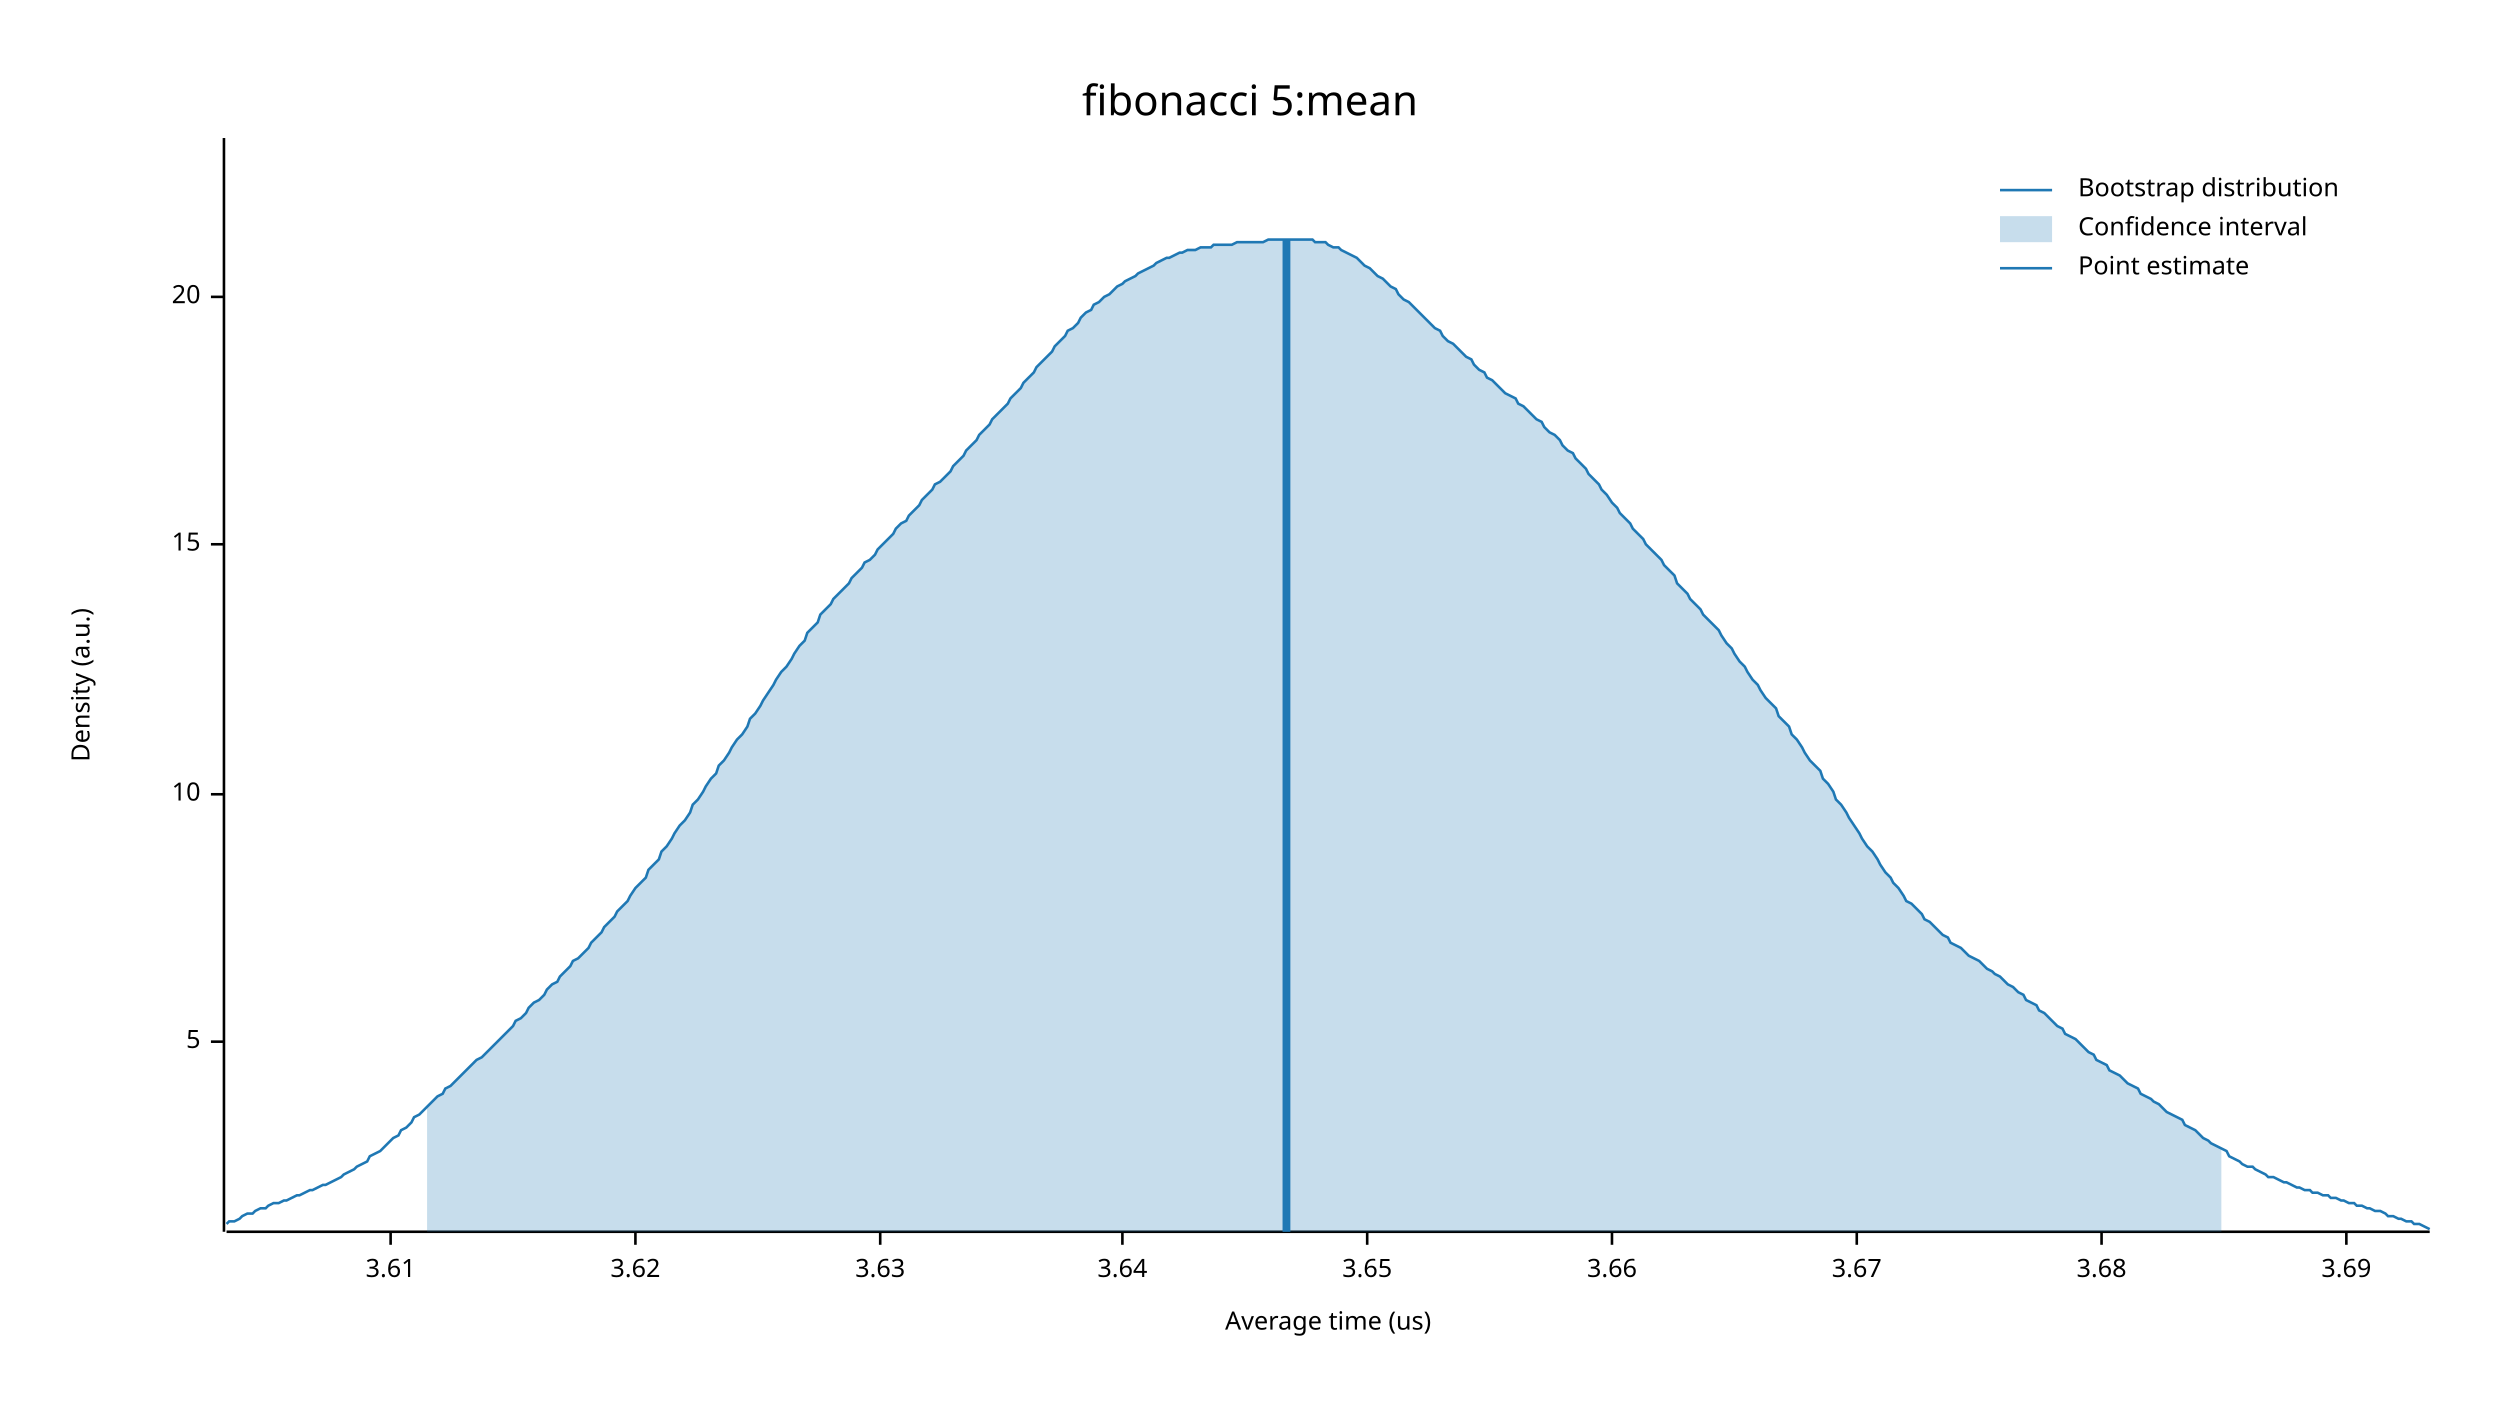
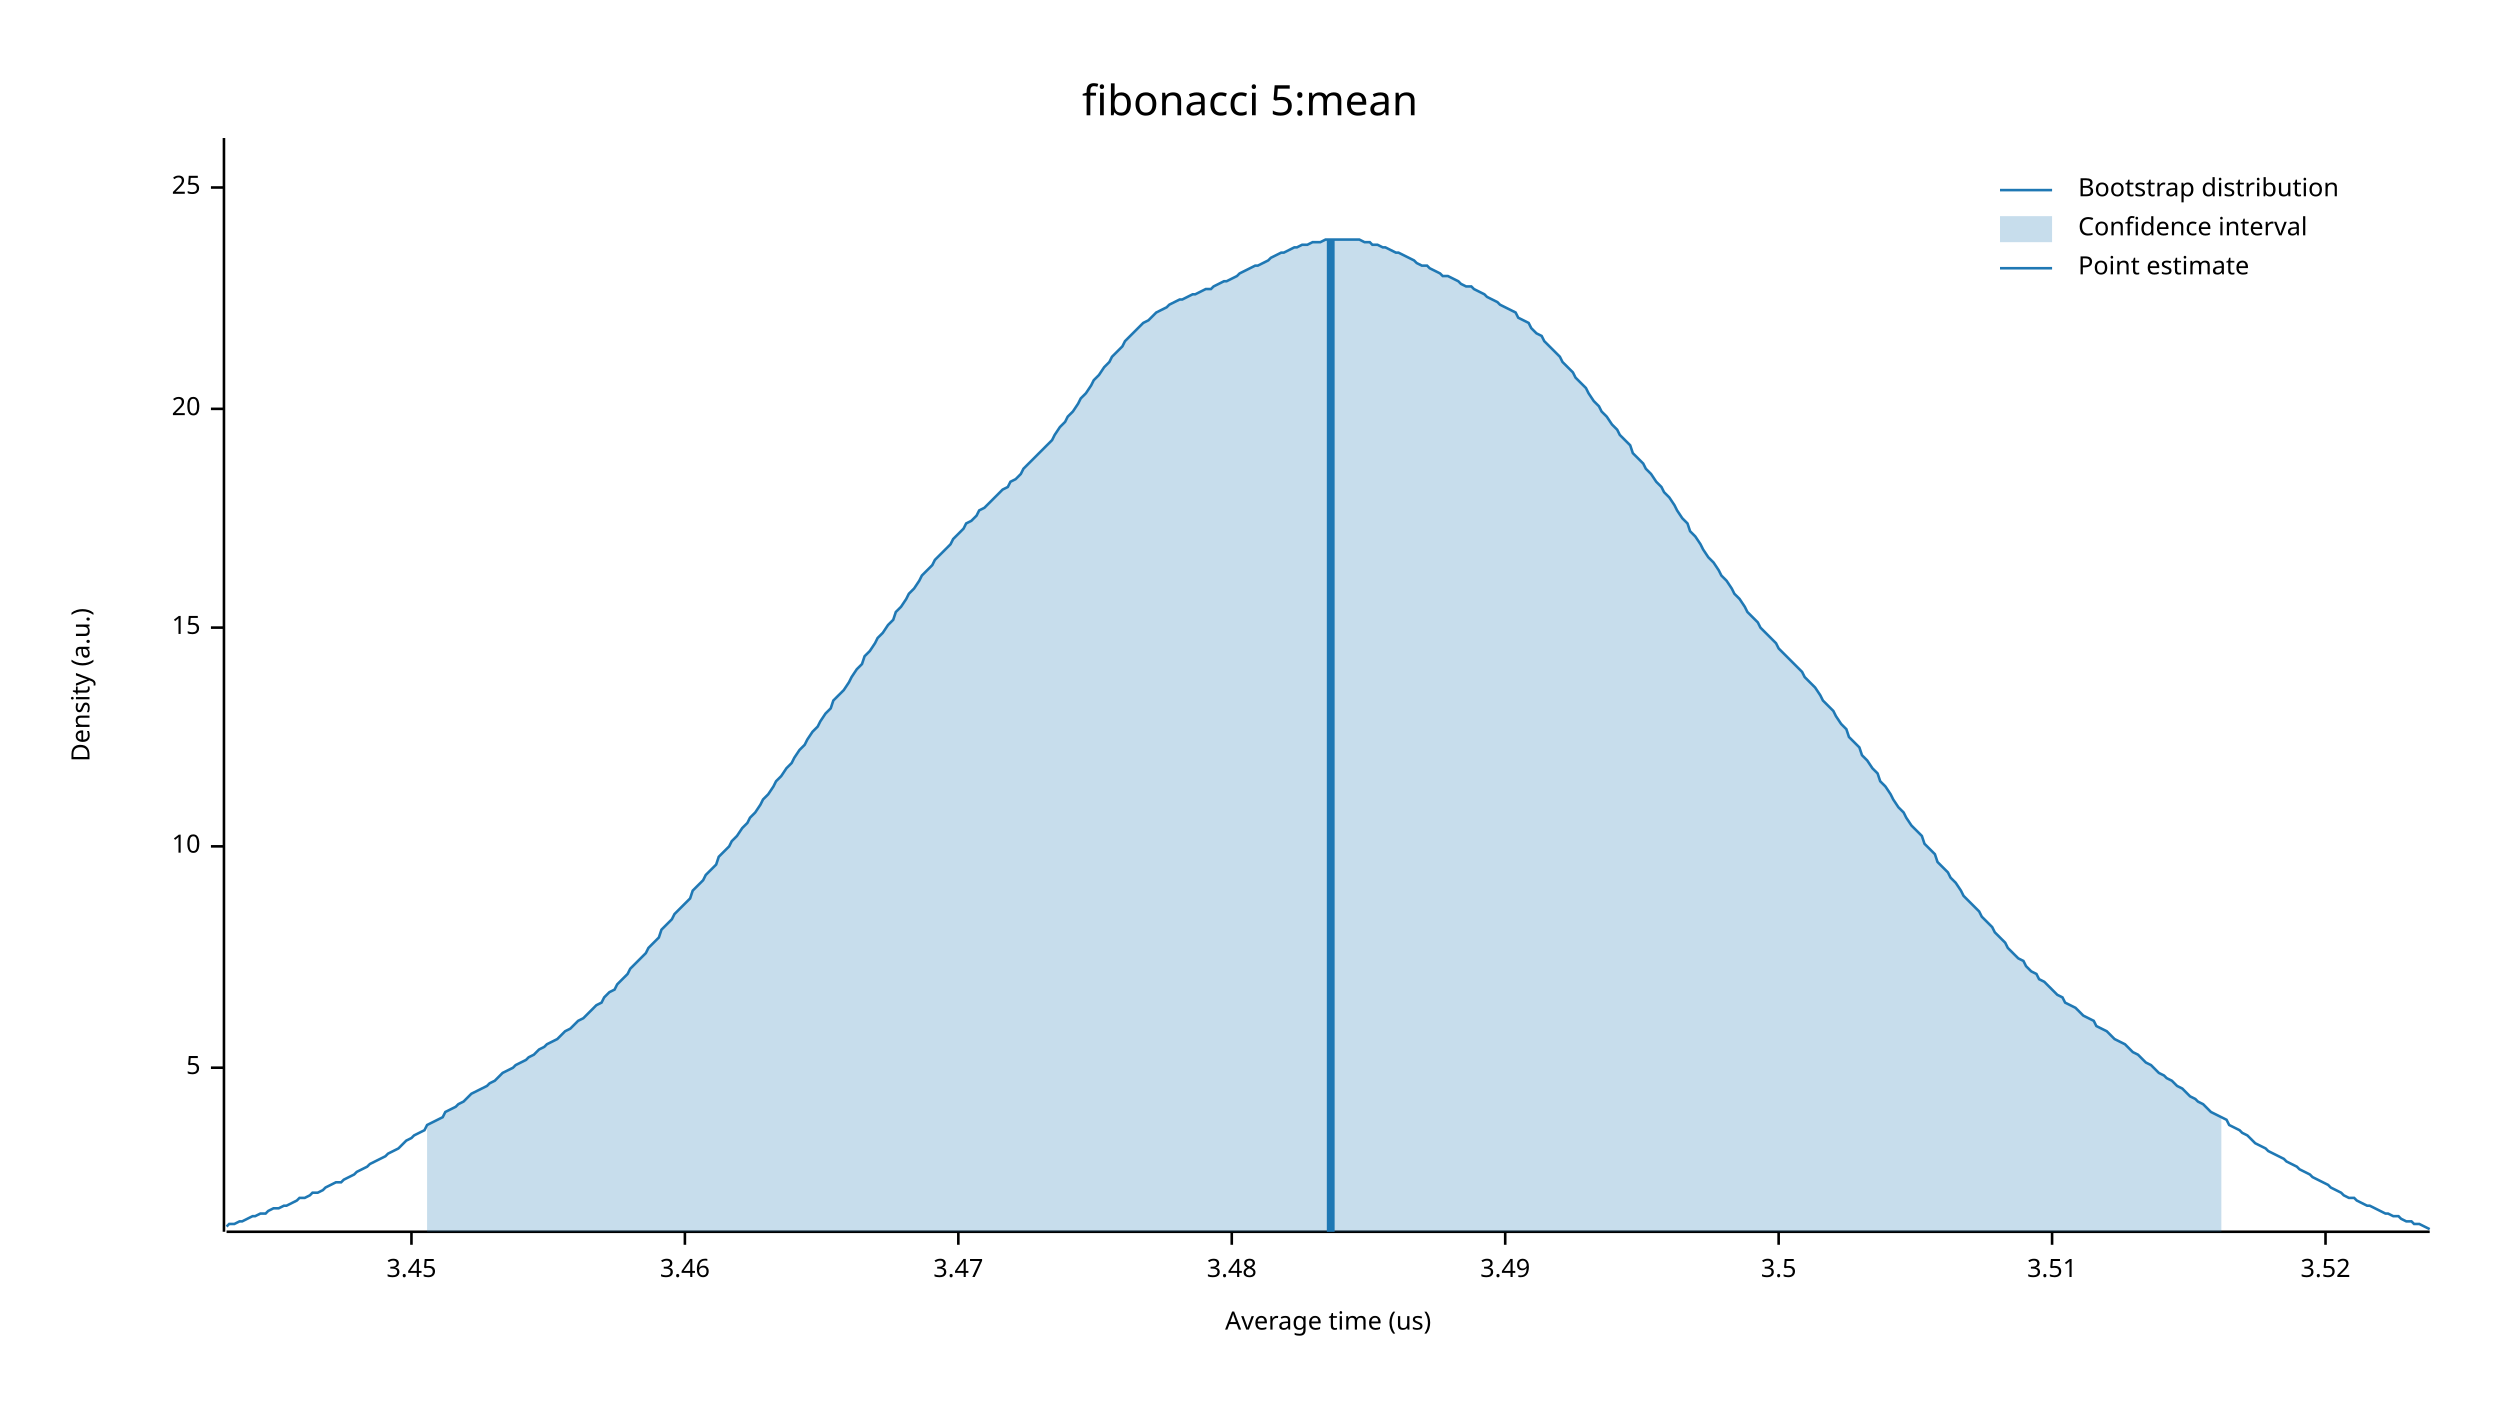
<svg xmlns="http://www.w3.org/2000/svg" width="960" height="540">
  <text x="480" y="32" dy="0.76em" text-anchor="middle" font-family="sans-serif" font-size="16.129" opacity="1" fill="#000000">
fibonacci 5:mean
</text>
  <text x="27" y="263" dy="0.76em" text-anchor="middle" font-family="sans-serif" font-size="9.677" opacity="1" fill="#000000" transform="rotate(270, 27, 263)">
Density (a.u.)
</text>
  <text x="510" y="513" dy="-0.5ex" text-anchor="middle" font-family="sans-serif" font-size="9.677" opacity="1" fill="#000000">
Average time (us)
</text>
  <polyline fill="none" opacity="1" stroke="#000000" stroke-width="1" points="86,53 86,473 " />
-   <text x="77" y="400" dy="0.5ex" text-anchor="end" font-family="sans-serif" font-size="9.677" opacity="1" fill="#000000">
+   <text x="77" y="410" dy="0.5ex" text-anchor="end" font-family="sans-serif" font-size="9.677" opacity="1" fill="#000000">
5
</text>
-   <polyline fill="none" opacity="1" stroke="#000000" stroke-width="1" points="81,400 86,400 " />
-   <text x="77" y="305" dy="0.5ex" text-anchor="end" font-family="sans-serif" font-size="9.677" opacity="1" fill="#000000">
+   <polyline fill="none" opacity="1" stroke="#000000" stroke-width="1" points="81,410 86,410 " />
+   <text x="77" y="325" dy="0.5ex" text-anchor="end" font-family="sans-serif" font-size="9.677" opacity="1" fill="#000000">
10
</text>
-   <polyline fill="none" opacity="1" stroke="#000000" stroke-width="1" points="81,305 86,305 " />
-   <text x="77" y="209" dy="0.5ex" text-anchor="end" font-family="sans-serif" font-size="9.677" opacity="1" fill="#000000">
+   <polyline fill="none" opacity="1" stroke="#000000" stroke-width="1" points="81,325 86,325 " />
+   <text x="77" y="241" dy="0.5ex" text-anchor="end" font-family="sans-serif" font-size="9.677" opacity="1" fill="#000000">
15
</text>
-   <polyline fill="none" opacity="1" stroke="#000000" stroke-width="1" points="81,209 86,209 " />
-   <text x="77" y="114" dy="0.5ex" text-anchor="end" font-family="sans-serif" font-size="9.677" opacity="1" fill="#000000">
+   <polyline fill="none" opacity="1" stroke="#000000" stroke-width="1" points="81,241 86,241 " />
+   <text x="77" y="157" dy="0.5ex" text-anchor="end" font-family="sans-serif" font-size="9.677" opacity="1" fill="#000000">
20
</text>
-   <polyline fill="none" opacity="1" stroke="#000000" stroke-width="1" points="81,114 86,114 " />
+   <polyline fill="none" opacity="1" stroke="#000000" stroke-width="1" points="81,157 86,157 " />
+   <text x="77" y="72" dy="0.5ex" text-anchor="end" font-family="sans-serif" font-size="9.677" opacity="1" fill="#000000">
+ 25
+ </text>
+   <polyline fill="none" opacity="1" stroke="#000000" stroke-width="1" points="81,72 86,72 " />
  <polyline fill="none" opacity="1" stroke="#000000" stroke-width="1" points="87,473 933,473 " />
-   <text x="150" y="483" dy="0.76em" text-anchor="middle" font-family="sans-serif" font-size="9.677" opacity="1" fill="#000000">
- 3.61
+   <text x="158" y="483" dy="0.76em" text-anchor="middle" font-family="sans-serif" font-size="9.677" opacity="1" fill="#000000">
+ 3.45
</text>
-   <polyline fill="none" opacity="1" stroke="#000000" stroke-width="1" points="150,473 150,478 " />
-   <text x="244" y="483" dy="0.76em" text-anchor="middle" font-family="sans-serif" font-size="9.677" opacity="1" fill="#000000">
- 3.62
+   <polyline fill="none" opacity="1" stroke="#000000" stroke-width="1" points="158,473 158,478 " />
+   <text x="263" y="483" dy="0.76em" text-anchor="middle" font-family="sans-serif" font-size="9.677" opacity="1" fill="#000000">
+ 3.46
</text>
-   <polyline fill="none" opacity="1" stroke="#000000" stroke-width="1" points="244,473 244,478 " />
-   <text x="338" y="483" dy="0.76em" text-anchor="middle" font-family="sans-serif" font-size="9.677" opacity="1" fill="#000000">
- 3.63
+   <polyline fill="none" opacity="1" stroke="#000000" stroke-width="1" points="263,473 263,478 " />
+   <text x="368" y="483" dy="0.76em" text-anchor="middle" font-family="sans-serif" font-size="9.677" opacity="1" fill="#000000">
+ 3.47
</text>
-   <polyline fill="none" opacity="1" stroke="#000000" stroke-width="1" points="338,473 338,478 " />
-   <text x="431" y="483" dy="0.76em" text-anchor="middle" font-family="sans-serif" font-size="9.677" opacity="1" fill="#000000">
- 3.64
+   <polyline fill="none" opacity="1" stroke="#000000" stroke-width="1" points="368,473 368,478 " />
+   <text x="473" y="483" dy="0.76em" text-anchor="middle" font-family="sans-serif" font-size="9.677" opacity="1" fill="#000000">
+ 3.48
</text>
-   <polyline fill="none" opacity="1" stroke="#000000" stroke-width="1" points="431,473 431,478 " />
-   <text x="525" y="483" dy="0.76em" text-anchor="middle" font-family="sans-serif" font-size="9.677" opacity="1" fill="#000000">
- 3.65
+   <polyline fill="none" opacity="1" stroke="#000000" stroke-width="1" points="473,473 473,478 " />
+   <text x="578" y="483" dy="0.76em" text-anchor="middle" font-family="sans-serif" font-size="9.677" opacity="1" fill="#000000">
+ 3.49
</text>
-   <polyline fill="none" opacity="1" stroke="#000000" stroke-width="1" points="525,473 525,478 " />
-   <text x="619" y="483" dy="0.76em" text-anchor="middle" font-family="sans-serif" font-size="9.677" opacity="1" fill="#000000">
- 3.66
+   <polyline fill="none" opacity="1" stroke="#000000" stroke-width="1" points="578,473 578,478 " />
+   <text x="683" y="483" dy="0.76em" text-anchor="middle" font-family="sans-serif" font-size="9.677" opacity="1" fill="#000000">
+ 3.5
</text>
-   <polyline fill="none" opacity="1" stroke="#000000" stroke-width="1" points="619,473 619,478 " />
-   <text x="713" y="483" dy="0.76em" text-anchor="middle" font-family="sans-serif" font-size="9.677" opacity="1" fill="#000000">
- 3.67
+   <polyline fill="none" opacity="1" stroke="#000000" stroke-width="1" points="683,473 683,478 " />
+   <text x="788" y="483" dy="0.76em" text-anchor="middle" font-family="sans-serif" font-size="9.677" opacity="1" fill="#000000">
+ 3.51
</text>
-   <polyline fill="none" opacity="1" stroke="#000000" stroke-width="1" points="713,473 713,478 " />
-   <text x="807" y="483" dy="0.76em" text-anchor="middle" font-family="sans-serif" font-size="9.677" opacity="1" fill="#000000">
- 3.68
+   <polyline fill="none" opacity="1" stroke="#000000" stroke-width="1" points="788,473 788,478 " />
+   <text x="893" y="483" dy="0.76em" text-anchor="middle" font-family="sans-serif" font-size="9.677" opacity="1" fill="#000000">
+ 3.52
</text>
-   <polyline fill="none" opacity="1" stroke="#000000" stroke-width="1" points="807,473 807,478 " />
-   <text x="901" y="483" dy="0.76em" text-anchor="middle" font-family="sans-serif" font-size="9.677" opacity="1" fill="#000000">
- 3.69
- </text>
-   <polyline fill="none" opacity="1" stroke="#000000" stroke-width="1" points="901,473 901,478 " />
-   <polyline fill="none" opacity="1" stroke="#1F78B4" stroke-width="1" points="87,470 88,469 90,469 92,468 93,467 95,466 97,466 98,465 100,464 102,464 103,463 105,462 107,462 109,461 110,461 112,460 114,459 115,459 117,458 119,457 120,457 122,456 124,455 125,455 127,454 129,453 131,452 132,451 134,450 136,449 137,448 139,447 141,446 142,444 144,443 146,442 148,440 149,439 151,437 153,436 154,434 156,433 158,431 159,429 161,428 163,426 164,425 166,423 168,421 170,420 171,418 173,417 175,415 176,414 178,412 180,410 181,409 183,407 185,406 187,404 188,403 190,401 192,399 193,398 195,396 197,394 198,392 200,391 202,389 203,387 205,385 207,384 209,382 210,380 212,378 214,377 215,375 217,373 219,371 220,369 222,368 224,366 226,364 227,362 229,360 231,358 232,356 234,354 236,352 237,350 239,348 241,346 242,344 244,341 246,339 248,337 249,334 251,332 253,330 254,327 256,325 258,322 259,320 261,317 263,315 265,312 266,309 268,307 270,304 271,302 273,299 275,297 276,294 278,292 280,289 281,287 283,284 285,282 287,279 288,276 290,274 292,271 293,269 295,266 297,263 298,261 300,258 302,256 304,253 305,251 307,248 309,246 310,243 312,241 314,239 315,236 317,234 319,232 320,230 322,228 324,226 326,224 327,222 329,220 331,218 332,216 334,215 336,213 337,211 339,209 341,207 343,205 344,203 346,201 348,200 349,198 351,196 353,194 354,192 356,190 358,188 359,186 361,185 363,183 365,181 366,179 368,177 370,175 371,173 373,171 375,169 376,167 378,165 380,163 381,161 383,159 385,157 387,155 388,153 390,151 392,149 393,147 395,145 397,143 398,141 400,139 402,137 404,135 405,133 407,131 409,129 410,127 412,126 414,124 415,122 417,120 419,119 420,117 422,116 424,114 426,113 427,112 429,110 431,109 432,108 434,107 436,106 437,105 439,104 441,103 443,102 444,101 446,100 448,99 449,99 451,98 453,97 454,97 456,96 458,96 459,96 461,95 463,95 465,95 466,94 468,94 470,94 471,94 473,94 475,93 476,93 478,93 480,93 482,93 483,93 485,93 487,92 488,92 490,92 492,92 493,92 495,92 497,92 498,92 500,92 502,92 504,92 505,93 507,93 509,93 510,94 512,95 514,95 515,96 517,97 519,98 521,99 522,100 524,102 526,103 527,104 529,106 531,107 532,108 534,110 536,111 537,113 539,115 541,116 543,118 544,119 546,121 548,123 549,124 551,126 553,127 554,129 556,131 558,132 560,134 561,135 563,137 565,138 566,140 568,142 570,143 571,145 573,146 575,148 576,149 578,151 580,152 582,153 583,155 585,156 587,158 588,159 590,161 592,162 593,164 595,166 597,167 599,169 600,171 602,173 604,174 605,176 607,178 609,180 610,182 612,184 614,186 615,188 617,190 619,193 621,195 622,197 624,199 626,201 627,203 629,205 631,207 632,209 634,211 636,213 638,215 639,217 641,219 643,221 644,224 646,226 648,228 649,230 651,232 653,234 654,236 656,238 658,240 660,242 661,244 663,247 665,249 666,251 668,254 670,256 671,258 673,261 675,263 676,265 678,268 680,270 682,272 683,275 685,277 687,279 688,282 690,284 692,287 693,289 695,292 697,294 699,296 700,299 702,301 704,304 705,307 707,309 709,312 710,314 712,317 714,320 715,322 717,325 719,327 721,330 722,332 724,335 726,337 727,339 729,341 731,344 732,346 734,347 736,349 738,351 739,353 741,354 743,356 744,357 746,359 748,360 749,362 751,363 753,364 754,365 756,367 758,368 760,369 761,370 763,372 765,373 766,374 768,375 770,377 771,378 773,379 775,381 777,382 778,384 780,385 782,386 783,388 785,389 787,391 788,392 790,394 792,395 793,397 795,398 797,399 799,401 800,402 802,404 804,405 805,407 807,408 809,409 810,411 812,412 814,413 816,415 817,416 819,417 821,418 822,420 824,421 826,422 827,423 829,424 831,426 832,427 834,428 836,429 838,430 839,432 841,433 843,434 844,435 846,437 848,438 849,439 851,440 853,441 855,442 856,444 858,445 860,446 861,447 863,448 865,448 866,449 868,450 870,451 871,452 873,452 875,453 877,454 878,454 880,455 882,456 883,456 885,457 887,457 888,458 890,458 892,459 894,459 895,460 897,460 899,461 900,461 902,462 904,462 905,463 907,463 909,464 910,464 912,465 914,465 916,466 917,467 919,467 921,468 922,468 924,469 926,469 927,470 929,470 931,471 933,472 " />
-   <polygon opacity="0.25" fill="#1F78B4" points="164,425 166,423 168,421 170,420 171,418 173,417 175,415 176,414 178,412 180,410 181,409 183,407 185,406 187,404 188,403 190,401 192,399 193,398 195,396 197,394 198,392 200,391 202,389 203,387 205,385 207,384 209,382 210,380 212,378 214,377 215,375 217,373 219,371 220,369 222,368 224,366 226,364 227,362 229,360 231,358 232,356 234,354 236,352 237,350 239,348 241,346 242,344 244,341 246,339 248,337 249,334 251,332 253,330 254,327 256,325 258,322 259,320 261,317 263,315 265,312 266,309 268,307 270,304 271,302 273,299 275,297 276,294 278,292 280,289 281,287 283,284 285,282 287,279 288,276 290,274 292,271 293,269 295,266 297,263 298,261 300,258 302,256 304,253 305,251 307,248 309,246 310,243 312,241 314,239 315,236 317,234 319,232 320,230 322,228 324,226 326,224 327,222 329,220 331,218 332,216 334,215 336,213 337,211 339,209 341,207 343,205 344,203 346,201 348,200 349,198 351,196 353,194 354,192 356,190 358,188 359,186 361,185 363,183 365,181 366,179 368,177 370,175 371,173 373,171 375,169 376,167 378,165 380,163 381,161 383,159 385,157 387,155 388,153 390,151 392,149 393,147 395,145 397,143 398,141 400,139 402,137 404,135 405,133 407,131 409,129 410,127 412,126 414,124 415,122 417,120 419,119 420,117 422,116 424,114 426,113 427,112 429,110 431,109 432,108 434,107 436,106 437,105 439,104 441,103 443,102 444,101 446,100 448,99 449,99 451,98 453,97 454,97 456,96 458,96 459,96 461,95 463,95 465,95 466,94 468,94 470,94 471,94 473,94 475,93 476,93 478,93 480,93 482,93 483,93 485,93 487,92 488,92 490,92 492,92 493,92 495,92 497,92 498,92 500,92 502,92 504,92 505,93 507,93 509,93 510,94 512,95 514,95 515,96 517,97 519,98 521,99 522,100 524,102 526,103 527,104 529,106 531,107 532,108 534,110 536,111 537,113 539,115 541,116 543,118 544,119 546,121 548,123 549,124 551,126 553,127 554,129 556,131 558,132 560,134 561,135 563,137 565,138 566,140 568,142 570,143 571,145 573,146 575,148 576,149 578,151 580,152 582,153 583,155 585,156 587,158 588,159 590,161 592,162 593,164 595,166 597,167 599,169 600,171 602,173 604,174 605,176 607,178 609,180 610,182 612,184 614,186 615,188 617,190 619,193 621,195 622,197 624,199 626,201 627,203 629,205 631,207 632,209 634,211 636,213 638,215 639,217 641,219 643,221 644,224 646,226 648,228 649,230 651,232 653,234 654,236 656,238 658,240 660,242 661,244 663,247 665,249 666,251 668,254 670,256 671,258 673,261 675,263 676,265 678,268 680,270 682,272 683,275 685,277 687,279 688,282 690,284 692,287 693,289 695,292 697,294 699,296 700,299 702,301 704,304 705,307 707,309 709,312 710,314 712,317 714,320 715,322 717,325 719,327 721,330 722,332 724,335 726,337 727,339 729,341 731,344 732,346 734,347 736,349 738,351 739,353 741,354 743,356 744,357 746,359 748,360 749,362 751,363 753,364 754,365 756,367 758,368 760,369 761,370 763,372 765,373 766,374 768,375 770,377 771,378 773,379 775,381 777,382 778,384 780,385 782,386 783,388 785,389 787,391 788,392 790,394 792,395 793,397 795,398 797,399 799,401 800,402 802,404 804,405 805,407 807,408 809,409 810,411 812,412 814,413 816,415 817,416 819,417 821,418 822,420 824,421 826,422 827,423 829,424 831,426 832,427 834,428 836,429 838,430 839,432 841,433 843,434 844,435 846,437 848,438 849,439 851,440 853,441 853,473 164,473 " />
-   <polyline fill="none" opacity="1" stroke="#1F78B4" stroke-width="3" points="494,473 494,92 " />
+   <polyline fill="none" opacity="1" stroke="#000000" stroke-width="1" points="893,473 893,478 " />
+   <polyline fill="none" opacity="1" stroke="#1F78B4" stroke-width="1" points="87,471 88,470 90,470 92,469 93,469 95,468 97,467 98,467 100,466 102,466 103,465 105,464 107,464 109,463 110,463 112,462 114,461 115,460 117,460 119,459 120,458 122,458 124,457 125,456 127,455 129,454 131,454 132,453 134,452 136,451 137,450 139,449 141,448 142,447 144,446 146,445 148,444 149,443 151,442 153,441 154,440 156,438 158,437 159,436 161,435 163,434 164,432 166,431 168,430 170,429 171,427 173,426 175,425 176,424 178,423 180,421 181,420 183,419 185,418 187,417 188,416 190,415 192,413 193,412 195,411 197,410 198,409 200,408 202,407 203,406 205,405 207,403 209,402 210,401 212,400 214,399 215,398 217,396 219,395 220,394 222,392 224,391 226,389 227,388 229,386 231,385 232,383 234,381 236,380 237,378 239,376 241,374 242,372 244,370 246,368 248,366 249,364 251,362 253,360 254,357 256,355 258,353 259,351 261,349 263,347 265,345 266,342 268,340 270,338 271,336 273,334 275,332 276,329 278,327 280,325 281,323 283,321 285,318 287,316 288,314 290,312 292,309 293,307 295,305 297,302 298,300 300,298 302,295 304,293 305,291 307,288 309,286 310,284 312,281 314,279 315,277 317,274 319,272 320,269 322,267 324,265 326,262 327,260 329,257 331,255 332,252 334,250 336,247 337,245 339,243 341,240 343,238 344,235 346,233 348,230 349,228 351,226 353,223 354,221 356,219 358,217 359,215 361,213 363,211 365,209 366,207 368,205 370,203 371,201 373,200 375,198 376,196 378,195 380,193 381,192 383,190 385,188 387,187 388,185 390,184 392,182 393,180 395,178 397,176 398,175 400,173 402,171 404,169 405,167 407,164 409,162 410,160 412,158 414,155 415,153 417,151 419,148 420,146 422,144 424,141 426,139 427,137 429,135 431,133 432,131 434,129 436,127 437,126 439,124 441,123 443,121 444,120 446,119 448,118 449,117 451,116 453,115 454,115 456,114 458,113 459,113 461,112 463,111 465,111 466,110 468,109 470,108 471,108 473,107 475,106 476,105 478,104 480,103 482,102 483,102 485,101 487,100 488,99 490,98 492,97 493,97 495,96 497,95 498,95 500,94 502,94 504,93 505,93 507,93 509,92 510,92 512,92 514,92 515,92 517,92 519,92 521,92 522,92 524,93 526,93 527,94 529,94 531,95 532,95 534,96 536,97 537,97 539,98 541,99 543,100 544,101 546,102 548,102 549,103 551,104 553,105 554,106 556,106 558,107 560,108 561,109 563,110 565,110 566,111 568,112 570,113 571,114 573,115 575,116 576,117 578,118 580,119 582,120 583,122 585,123 587,124 588,126 590,128 592,129 593,131 595,133 597,135 599,137 600,139 602,141 604,143 605,145 607,147 609,149 610,151 612,154 614,156 615,158 617,160 619,163 621,165 622,167 624,169 626,171 627,174 629,176 631,178 632,180 634,182 636,185 638,187 639,189 641,191 643,194 644,196 646,199 648,201 649,204 651,206 653,209 654,211 656,214 658,216 660,219 661,221 663,223 665,226 666,228 668,230 670,233 671,235 673,237 675,239 676,241 678,243 680,245 682,247 683,249 685,251 687,253 688,254 690,256 692,258 693,260 695,262 697,264 699,267 700,269 702,271 704,273 705,275 707,278 709,280 710,283 712,285 714,287 715,290 717,292 719,295 721,297 722,300 724,302 726,305 727,307 729,310 731,312 732,314 734,317 736,319 738,321 739,324 741,326 743,328 744,331 746,333 748,335 749,337 751,339 753,342 754,344 756,346 758,348 760,350 761,352 763,354 765,356 766,358 768,360 770,362 771,364 773,366 775,368 777,369 778,371 780,373 782,374 783,376 785,377 787,379 788,380 790,382 792,383 793,385 795,386 797,387 799,389 800,390 802,391 804,392 805,394 807,395 809,396 810,397 812,399 814,400 816,401 817,402 819,404 821,405 822,406 824,408 826,409 827,410 829,412 831,413 832,414 834,415 836,417 838,418 839,419 841,421 843,422 844,423 846,424 848,426 849,427 851,428 853,429 855,430 856,432 858,433 860,434 861,435 863,436 865,438 866,439 868,440 870,441 871,442 873,443 875,444 877,445 878,446 880,447 882,448 883,449 885,450 887,451 888,452 890,453 892,454 894,455 895,456 897,457 899,458 900,459 902,460 904,460 905,461 907,462 909,463 910,463 912,464 914,465 916,466 917,466 919,467 921,467 922,468 924,469 926,469 927,470 929,470 931,471 933,472 " />
+   <polygon opacity="0.25" fill="#1F78B4" points="164,432 166,431 168,430 170,429 171,427 173,426 175,425 176,424 178,423 180,421 181,420 183,419 185,418 187,417 188,416 190,415 192,413 193,412 195,411 197,410 198,409 200,408 202,407 203,406 205,405 207,403 209,402 210,401 212,400 214,399 215,398 217,396 219,395 220,394 222,392 224,391 226,389 227,388 229,386 231,385 232,383 234,381 236,380 237,378 239,376 241,374 242,372 244,370 246,368 248,366 249,364 251,362 253,360 254,357 256,355 258,353 259,351 261,349 263,347 265,345 266,342 268,340 270,338 271,336 273,334 275,332 276,329 278,327 280,325 281,323 283,321 285,318 287,316 288,314 290,312 292,309 293,307 295,305 297,302 298,300 300,298 302,295 304,293 305,291 307,288 309,286 310,284 312,281 314,279 315,277 317,274 319,272 320,269 322,267 324,265 326,262 327,260 329,257 331,255 332,252 334,250 336,247 337,245 339,243 341,240 343,238 344,235 346,233 348,230 349,228 351,226 353,223 354,221 356,219 358,217 359,215 361,213 363,211 365,209 366,207 368,205 370,203 371,201 373,200 375,198 376,196 378,195 380,193 381,192 383,190 385,188 387,187 388,185 390,184 392,182 393,180 395,178 397,176 398,175 400,173 402,171 404,169 405,167 407,164 409,162 410,160 412,158 414,155 415,153 417,151 419,148 420,146 422,144 424,141 426,139 427,137 429,135 431,133 432,131 434,129 436,127 437,126 439,124 441,123 443,121 444,120 446,119 448,118 449,117 451,116 453,115 454,115 456,114 458,113 459,113 461,112 463,111 465,111 466,110 468,109 470,108 471,108 473,107 475,106 476,105 478,104 480,103 482,102 483,102 485,101 487,100 488,99 490,98 492,97 493,97 495,96 497,95 498,95 500,94 502,94 504,93 505,93 507,93 509,92 510,92 512,92 514,92 515,92 517,92 519,92 521,92 522,92 524,93 526,93 527,94 529,94 531,95 532,95 534,96 536,97 537,97 539,98 541,99 543,100 544,101 546,102 548,102 549,103 551,104 553,105 554,106 556,106 558,107 560,108 561,109 563,110 565,110 566,111 568,112 570,113 571,114 573,115 575,116 576,117 578,118 580,119 582,120 583,122 585,123 587,124 588,126 590,128 592,129 593,131 595,133 597,135 599,137 600,139 602,141 604,143 605,145 607,147 609,149 610,151 612,154 614,156 615,158 617,160 619,163 621,165 622,167 624,169 626,171 627,174 629,176 631,178 632,180 634,182 636,185 638,187 639,189 641,191 643,194 644,196 646,199 648,201 649,204 651,206 653,209 654,211 656,214 658,216 660,219 661,221 663,223 665,226 666,228 668,230 670,233 671,235 673,237 675,239 676,241 678,243 680,245 682,247 683,249 685,251 687,253 688,254 690,256 692,258 693,260 695,262 697,264 699,267 700,269 702,271 704,273 705,275 707,278 709,280 710,283 712,285 714,287 715,290 717,292 719,295 721,297 722,300 724,302 726,305 727,307 729,310 731,312 732,314 734,317 736,319 738,321 739,324 741,326 743,328 744,331 746,333 748,335 749,337 751,339 753,342 754,344 756,346 758,348 760,350 761,352 763,354 765,356 766,358 768,360 770,362 771,364 773,366 775,368 777,369 778,371 780,373 782,374 783,376 785,377 787,379 788,380 790,382 792,383 793,385 795,386 797,387 799,389 800,390 802,391 804,392 805,394 807,395 809,396 810,397 812,399 814,400 816,401 817,402 819,404 821,405 822,406 824,408 826,409 827,410 829,412 831,413 832,414 834,415 836,417 838,418 839,419 841,421 843,422 844,423 846,424 848,426 849,427 851,428 853,429 853,473 164,473 " />
+   <polyline fill="none" opacity="1" stroke="#1F78B4" stroke-width="3" points="511,473 511,92 " />
  <text x="798" y="68" dy="0.76em" text-anchor="start" font-family="sans-serif" font-size="9.677" opacity="1" fill="#000000">
Bootstrap distribution
</text>
  <text x="798" y="83" dy="0.76em" text-anchor="start" font-family="sans-serif" font-size="9.677" opacity="1" fill="#000000">
Confidence interval
</text>
  <text x="798" y="98" dy="0.76em" text-anchor="start" font-family="sans-serif" font-size="9.677" opacity="1" fill="#000000">
Point estimate
</text>
  <polyline fill="none" opacity="1" stroke="#1F78B4" stroke-width="1" points="768,73 788,73 " />
  <rect x="768" y="83" width="20" height="10" opacity="0.25" fill="#1F78B4" stroke="none" />
  <polyline fill="none" opacity="1" stroke="#1F78B4" stroke-width="1" points="768,103 788,103 " />
</svg>
